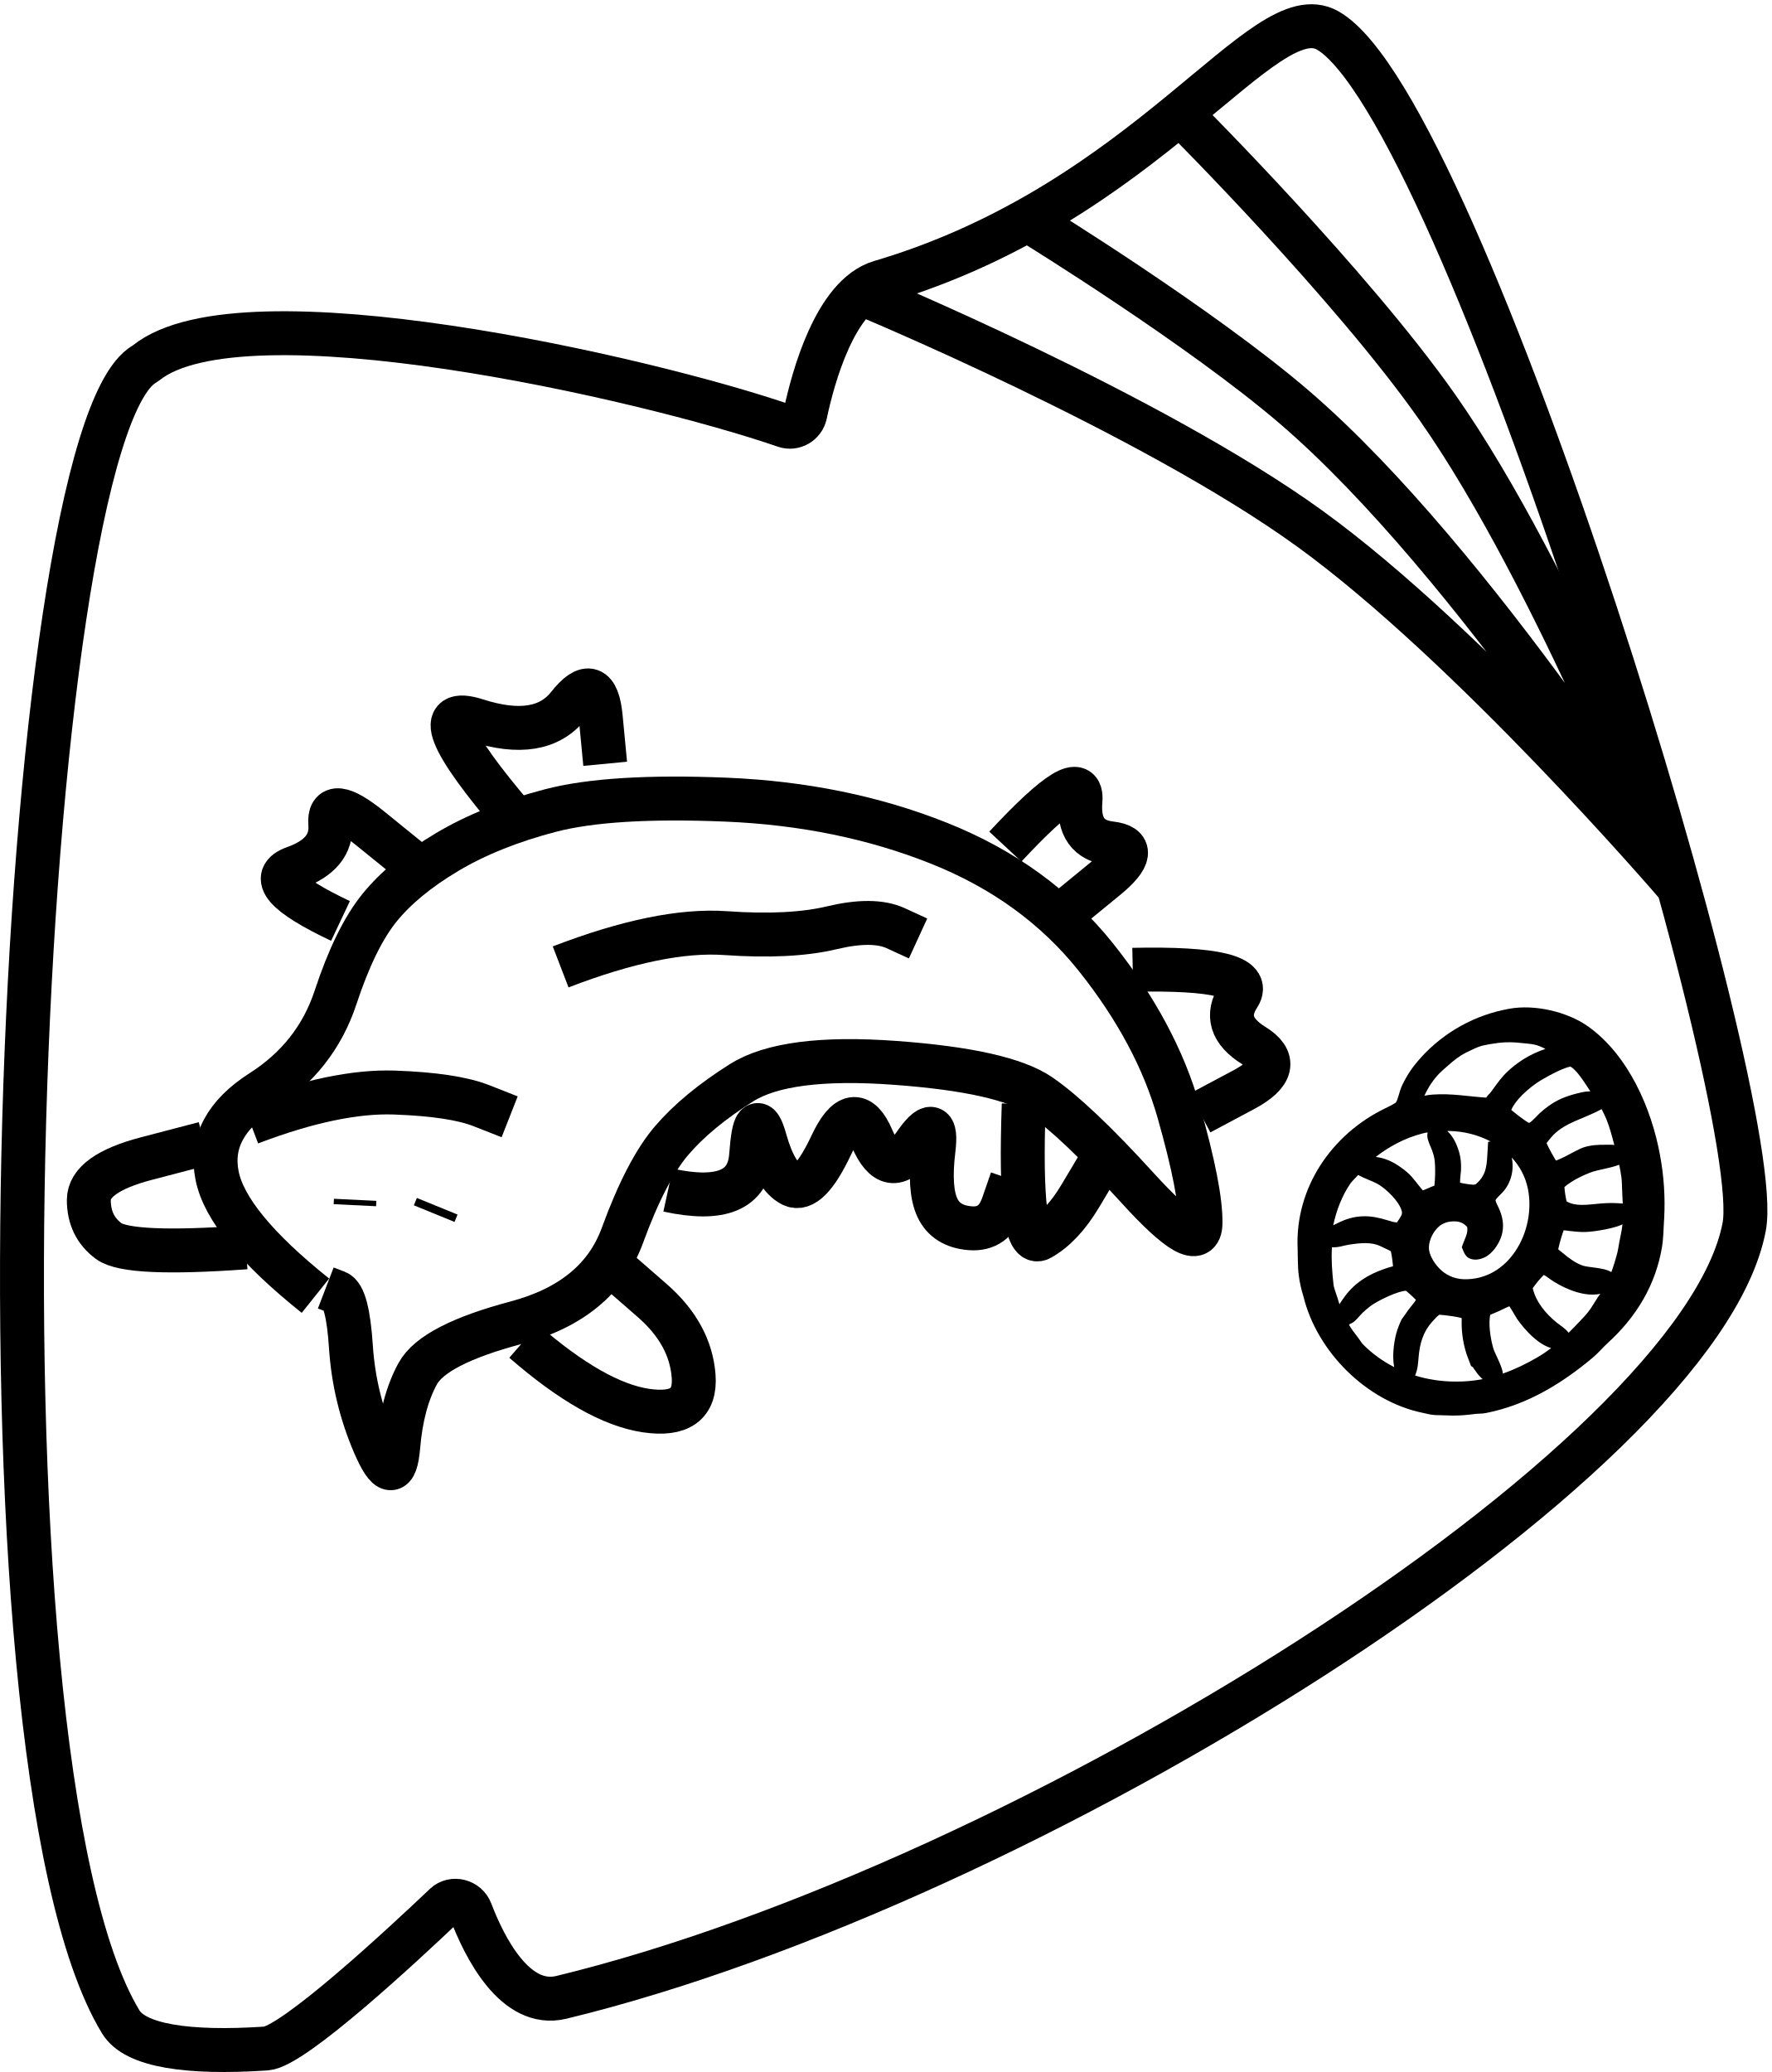
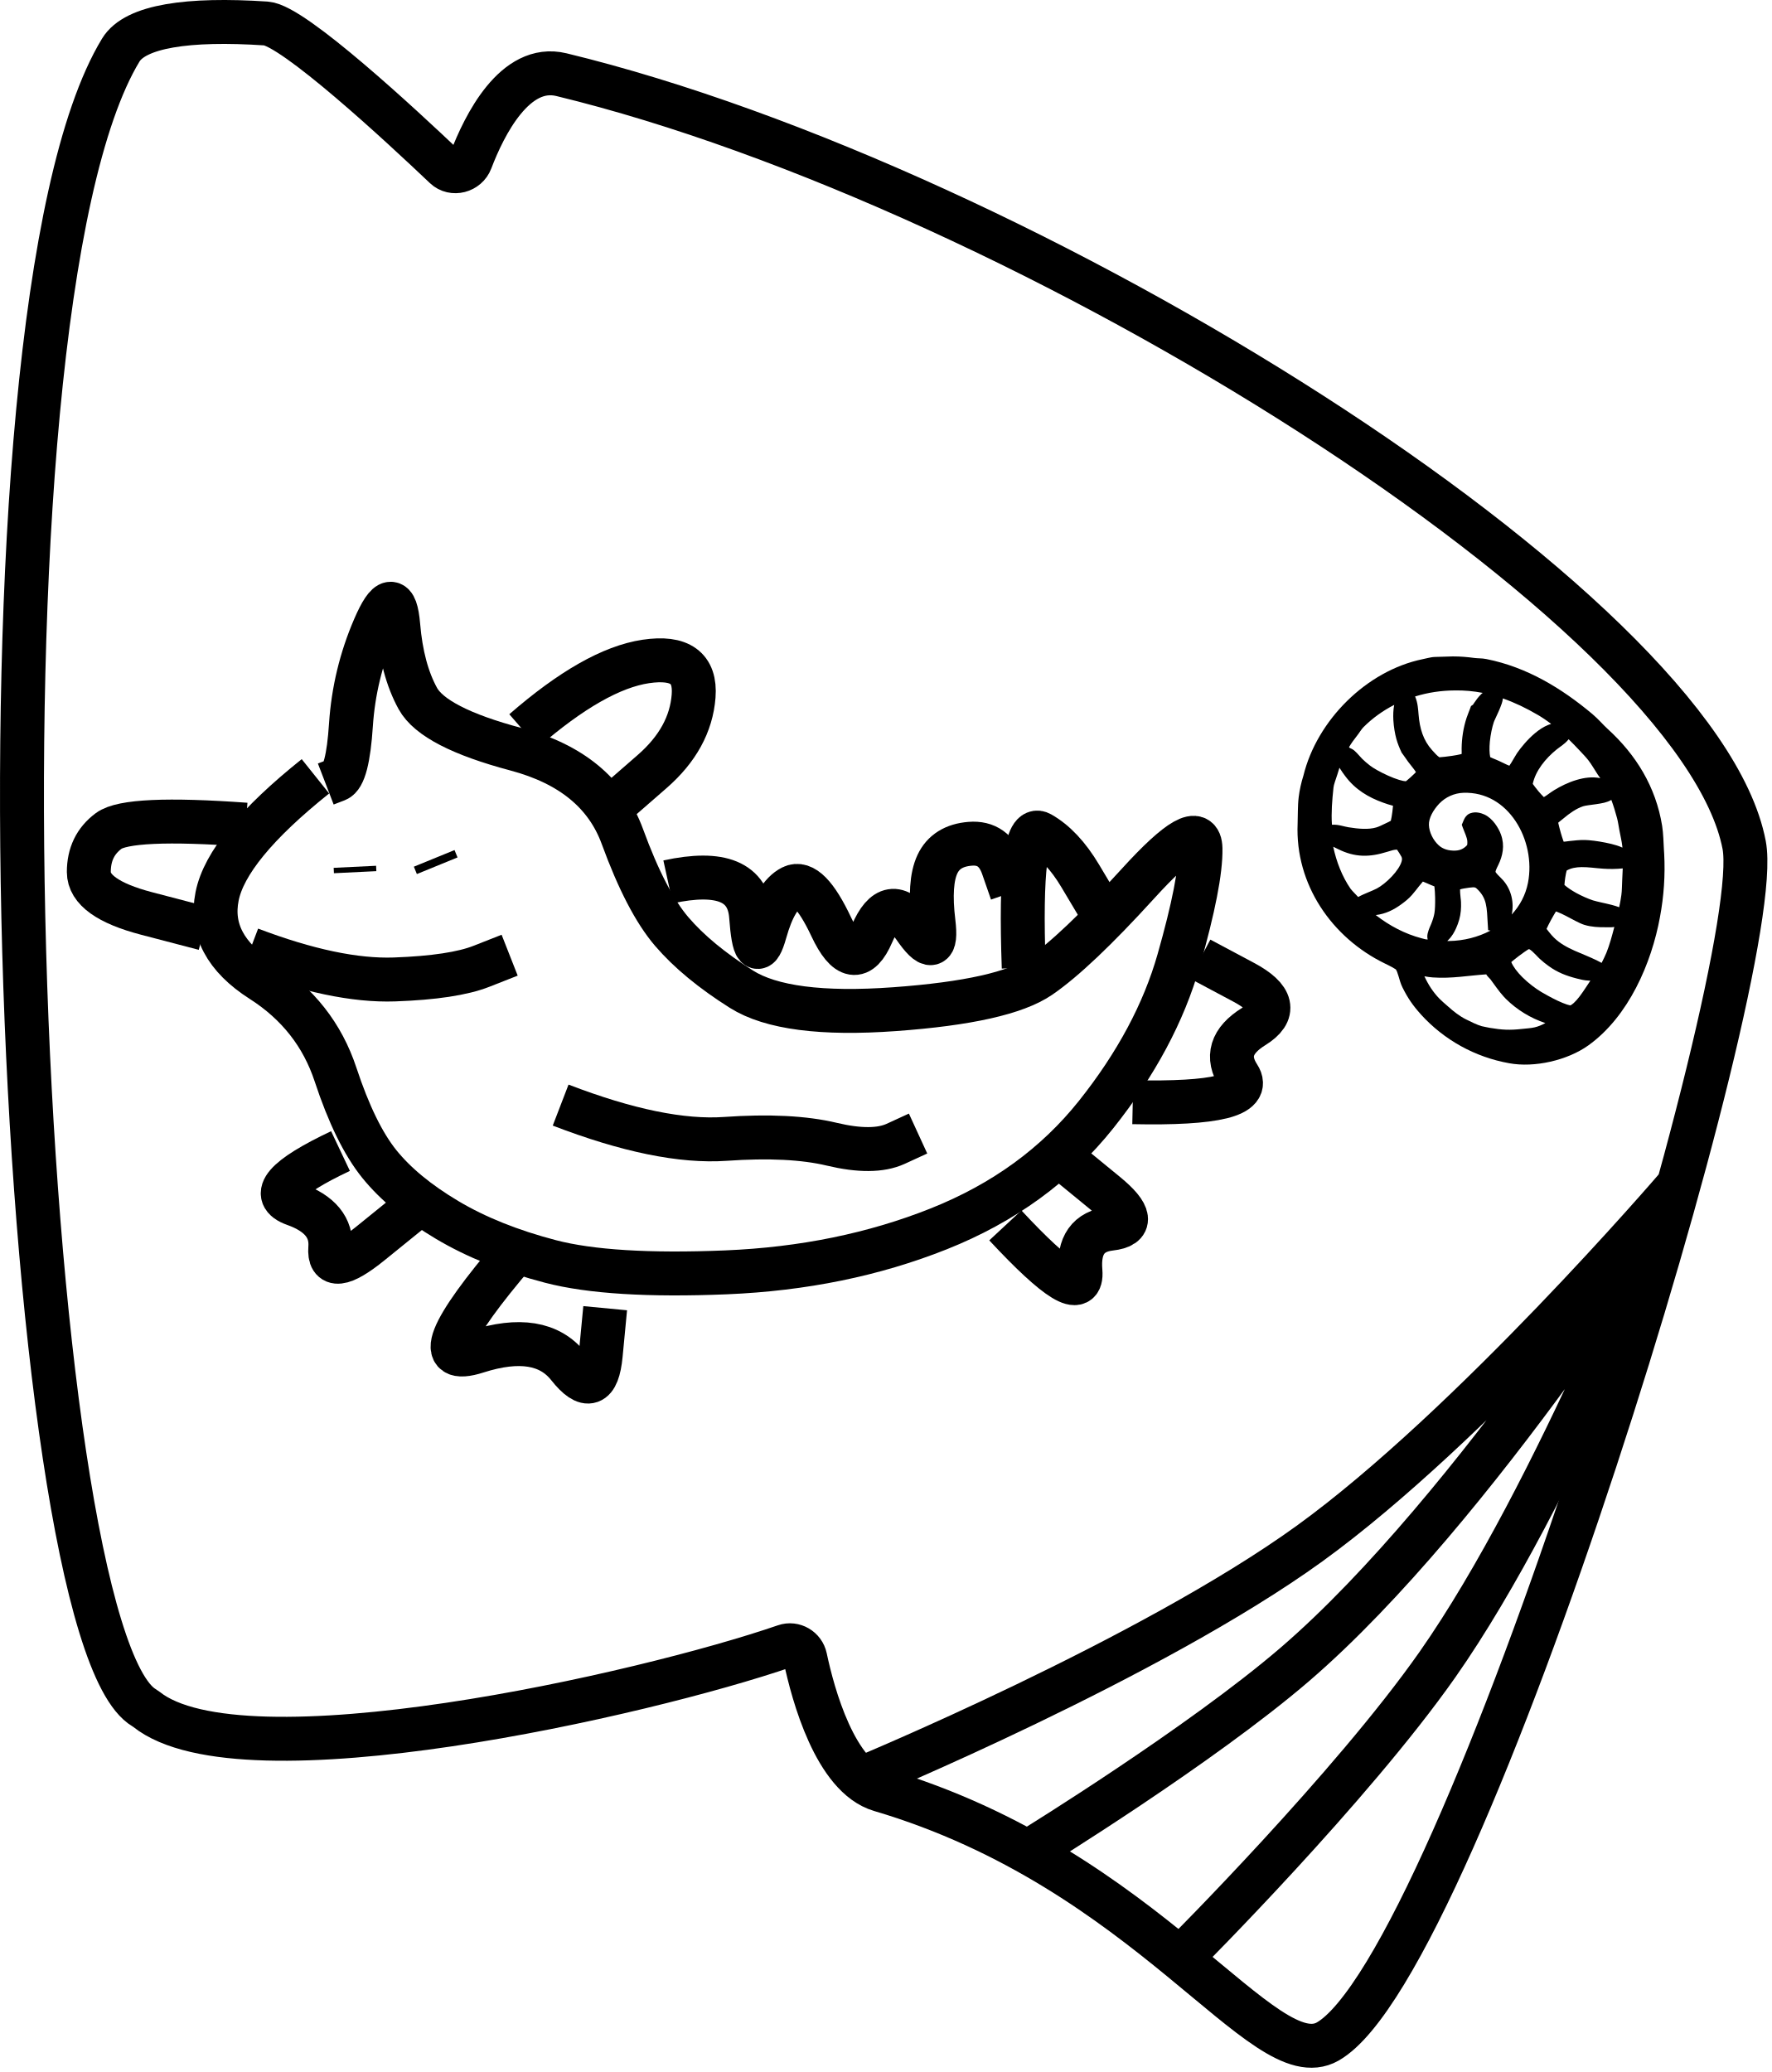
<svg xmlns="http://www.w3.org/2000/svg" viewBox="0 0 181.5 212.25">
-   <path d="M 14.754 37.316 C 1.879 44.953 -4.312 179.637 12.371 207.121 C 13.859 209.574 19.258 210.375 27.258 209.844 C 30.031 209.656 41.152 199.34 45.582 195.129 C 46.41 194.34 47.816 194.719 48.223 195.789 C 49.605 199.422 52.746 205.758 57.508 204.602 C 105.262 193.023 174.035 149.891 178.664 125.691 C 181.059 113.172 149.832 10.996 136.004 3.121 C 129.426 -0.621 117.77 20.746 90.18 28.895 C 85.562 30.258 83.281 38.664 82.484 42.434 C 82.285 43.367 81.312 43.941 80.41 43.629 C 66.051 38.68 24.816 29.301 14.996 37.152 C 14.914 37.215 14.844 37.262 14.754 37.316 Z M 14.754 37.316" fill="none" stroke="currentColor" stroke-width="4.5" />
-   <path d="M 32.312 132.727 C 26.27 127.898 22.91 123.797 22.238 120.43 C 21.562 117.059 23.082 114.188 26.793 111.82 C 30.504 109.449 33.031 106.234 34.371 102.176 C 35.711 98.117 37.203 95.062 38.852 93.016 C 40.504 90.969 42.816 89.059 45.797 87.285 C 48.773 85.512 52.309 84.094 56.398 83.027 C 60.484 81.961 66.477 81.59 74.371 81.914 C 82.266 82.242 89.527 83.727 96.164 86.371 C 102.797 89.012 108.168 92.918 112.281 98.078 C 116.391 103.242 119.211 108.512 120.742 113.891 C 122.273 119.27 123.016 123.082 122.973 125.332 C 122.926 127.578 120.789 126.375 116.555 121.719 C 112.32 117.066 108.977 113.898 106.52 112.211 C 104.059 110.527 99.105 109.414 91.652 108.875 C 84.203 108.332 78.969 109.016 75.957 110.914 C 72.941 112.816 70.559 114.785 68.816 116.816 C 67.07 118.852 65.383 122.098 63.754 126.559 C 62.121 131.02 58.492 133.996 52.867 135.496 C 47.238 136.992 43.883 138.727 42.801 140.695 C 41.715 142.668 41.047 145.164 40.793 148.191 C 40.535 151.215 39.723 151.141 38.352 147.961 C 36.98 144.781 36.18 141.461 35.949 137.996 C 35.723 134.531 35.234 132.652 34.488 132.367 L 33.371 131.938" fill="none" stroke="currentColor" stroke-width="4.5" />
-   <path d="M 53.648 137.387 C 58.492 141.602 62.66 143.969 66.152 144.492 C 69.641 145.012 71.273 143.832 71.051 140.949 C 70.828 138.066 69.41 135.488 66.801 133.215 L 62.887 129.805" fill="none" stroke="currentColor" stroke-width="4.5" />
-   <path d="M 25.184 127.773 C 17.172 128.355 12.488 128.141 11.133 127.133 C 9.773 126.125 9.098 124.723 9.098 122.922 C 9.102 121.121 11.074 119.707 15.016 118.676 L 20.93 117.129" fill="none" stroke="currentColor" stroke-width="4.5" />
-   <path d="M 25.641 115.023 C 31.461 112.812 36.383 111.777 40.41 111.918 C 44.438 112.062 47.41 112.512 49.328 113.27 L 52.207 114.402" fill="none" stroke="currentColor" stroke-width="4.5" />
-   <path d="M 36.352 123.457 L 36.379 122.906" fill="none" stroke="currentColor" stroke-width="4.35" />
-   <path d="M 44.477 124.32 L 44.785 123.566" fill="none" stroke="currentColor" stroke-width="4.5" />
-   <path d="M 34.879 94.34 C 29.148 91.629 27.578 89.812 30.176 88.891 C 32.773 87.969 33.992 86.48 33.832 84.43 C 33.672 82.379 35.051 82.531 37.969 84.895 L 42.348 88.441" fill="none" stroke="currentColor" stroke-width="4.5" />
-   <path d="M 52.855 84.012 C 45.844 75.812 44.508 72.406 48.848 73.801 C 53.188 75.191 56.312 74.684 58.219 72.277 C 60.125 69.867 61.23 70.262 61.535 73.453 L 61.992 78.242" fill="none" stroke="currentColor" stroke-width="4.5" />
-   <path d="M 102.984 86.723 C 108.336 80.969 110.898 79.41 110.676 82.043 C 110.453 84.676 111.477 86.125 113.75 86.387 C 116.027 86.648 115.867 87.844 113.281 89.965 L 109.398 93.145" fill="none" stroke="currentColor" stroke-width="4.5" />
-   <path d="M 116.035 99.344 C 124.539 99.164 128.152 100.055 126.875 102.012 C 125.602 103.973 126.117 105.668 128.422 107.094 C 130.73 108.52 130.391 110.031 127.406 111.625 L 122.926 114.012" fill="none" stroke="currentColor" stroke-width="4.5" />
-   <path d="M 104.867 113.109 C 104.516 123.121 105.086 127.707 106.578 126.867 C 108.066 126.027 109.426 124.582 110.652 122.527 L 112.488 119.449" fill="none" stroke="currentColor" stroke-width="4.5" />
-   <path d="M 68.434 121.91 C 73.852 123.094 76.688 121.914 76.941 118.371 C 77.199 114.828 77.676 114.297 78.375 116.785 C 79.07 119.27 79.988 120.801 81.125 121.375 C 82.266 121.949 83.609 120.586 85.16 117.285 C 86.711 113.98 88.102 113.758 89.328 116.613 C 90.555 119.469 91.992 119.703 93.645 117.316 C 95.293 114.926 95.953 115.082 95.625 117.777 C 95.297 120.477 95.43 122.457 96.023 123.719 C 96.613 124.984 97.734 125.684 99.379 125.816 C 101.027 125.949 102.148 125.152 102.742 123.426 L 103.641 120.836" fill="none" stroke="currentColor" stroke-width="4.5" />
-   <path d="M 57.43 99.047 C 64.242 96.426 69.867 95.273 74.309 95.586 C 78.746 95.898 82.379 95.715 85.207 95.039 C 88.035 94.363 90.215 94.379 91.746 95.078 L 94.043 96.133" fill="none" stroke="currentColor" stroke-width="4.5" />
-   <path d="M 133.52 132.809 C 134.906 138.465 139.984 143.547 145.734 144.727 C 145.887 144.754 146.031 144.797 146.273 144.848 C 146.469 144.891 146.734 144.945 146.961 144.953 C 147.574 144.965 148.188 144.984 148.809 145.008 L 148.84 145.008 C 149.637 145.008 150.281 144.949 151.047 144.848 C 151.203 144.828 151.359 144.824 151.57 144.812 C 151.77 144.805 152.012 144.789 152.258 144.738 C 156.422 143.91 159.984 141.73 163.125 139.098 C 163.426 138.848 163.703 138.562 163.957 138.305 C 164.219 138.035 164.445 137.793 164.68 137.582 C 167.594 134.934 169.621 131.633 170.262 127.656 C 170.387 126.871 170.402 125.93 170.445 125.215 L 170.473 124.781 C 170.586 122.613 170.441 120.438 170.039 118.305 C 169.18 113.598 166.832 108.117 162.699 105.16 C 160.562 103.633 157.188 102.855 154.594 103.336 C 151.102 103.957 147.918 105.719 145.539 108.348 L 145.539 108.352 C 144.719 109.262 144.203 110.012 143.656 111.117 C 143.465 111.504 143.348 111.961 143.254 112.27 C 143.152 112.613 143.074 112.816 142.988 112.941 C 142.973 112.949 142.949 112.969 142.906 112.996 C 142.816 113.055 142.699 113.121 142.566 113.195 C 142.301 113.34 142.02 113.473 141.852 113.555 C 136.422 116.199 132.66 121.652 132.922 127.863 C 132.953 128.598 132.922 129.699 133.031 130.582 C 133.121 131.324 133.293 132.094 133.52 132.809 Z M 145.91 112.242 C 146.305 111.383 146.801 110.613 147.457 109.941 C 147.707 109.684 147.949 109.492 148.281 109.195 C 148.871 108.656 149.535 108.141 150.18 107.824 C 150.758 107.543 151.285 107.27 151.789 107.129 C 151.895 107.098 152.008 107.078 152.156 107.051 C 152.281 107.027 152.441 107 152.602 106.961 C 153.852 106.75 154.648 106.707 155.895 106.848 C 156.406 106.902 156.809 106.922 157.203 107.012 C 157.562 107.094 157.934 107.25 158.301 107.449 C 156.789 107.953 155.41 108.793 154.27 109.914 L 154.039 110.156 C 153.508 110.734 153.047 111.445 152.672 111.934 C 152.652 111.961 152.625 111.988 152.559 112.055 C 152.504 112.109 152.41 112.207 152.324 112.316 C 152.289 112.359 152.262 112.402 152.242 112.441 L 152.223 112.438 C 151.332 112.379 150.496 112.273 149.566 112.188 C 148.664 112.105 147.723 112.055 146.762 112.125 C 146.465 112.145 146.18 112.191 145.91 112.242 Z M 156.496 114.965 C 156.375 114.895 155.969 114.609 155.543 114.289 C 155.336 114.133 155.137 113.977 154.98 113.844 C 154.902 113.777 154.844 113.727 154.809 113.695 C 155.004 113.227 155.402 112.691 155.938 112.156 C 156.57 111.527 157.309 110.98 157.887 110.633 C 158.184 110.457 158.879 110.062 159.57 109.734 C 159.922 109.57 160.25 109.434 160.516 109.348 C 160.648 109.305 160.754 109.277 160.824 109.266 C 160.84 109.262 160.852 109.262 160.859 109.262 C 160.922 109.285 161.043 109.352 161.211 109.508 C 161.402 109.68 161.609 109.918 161.82 110.195 C 162.258 110.773 162.602 111.348 162.91 111.793 C 162.914 111.793 162.914 111.797 162.914 111.797 C 162.871 111.797 162.824 111.797 162.777 111.797 C 162.305 111.809 161.848 111.93 161.512 112.016 C 160.473 112.285 159.551 112.621 158.613 113.309 C 158.316 113.523 158.016 113.762 157.734 114.023 C 157.609 114.137 157.469 114.289 157.352 114.41 C 157.219 114.547 157.094 114.672 156.969 114.785 C 156.844 114.898 156.742 114.973 156.664 115.012 C 156.648 115.02 156.637 115.023 156.625 115.027 C 156.598 115.02 156.555 115 156.496 114.965 Z M 159.383 118.883 C 159.082 118.391 158.668 117.652 158.422 117.098 C 158.516 116.984 158.602 116.871 158.68 116.77 C 158.848 116.559 159.008 116.371 159.18 116.203 C 159.781 115.613 160.5 115.219 161.32 114.852 C 162.008 114.547 162.836 114.234 163.613 113.848 L 163.941 113.68 L 164.062 113.613 C 164.242 113.961 164.41 114.309 164.555 114.656 C 164.879 115.453 165.117 116.355 165.355 117.254 L 165.363 117.293 C 165.195 117.266 165.039 117.262 164.91 117.262 C 164.816 117.258 164.727 117.262 164.648 117.266 C 164.566 117.266 164.5 117.266 164.441 117.266 C 163.797 117.258 163.016 117.289 162.301 117.508 C 162.02 117.594 161.695 117.754 161.391 117.91 C 161.234 117.992 161.07 118.078 160.906 118.164 C 160.742 118.25 160.582 118.34 160.418 118.422 C 160.094 118.59 159.797 118.73 159.551 118.824 C 159.484 118.848 159.426 118.867 159.383 118.883 Z M 162.008 123.426 C 161.43 123.418 160.93 123.328 160.484 123.074 C 160.438 122.91 160.383 122.656 160.336 122.344 C 160.297 122.07 160.266 121.805 160.254 121.598 C 160.555 121.332 160.977 121.047 161.461 120.777 C 162.059 120.453 162.688 120.18 163.172 120.02 C 163.43 119.938 163.684 119.887 164.027 119.805 C 164.262 119.75 164.711 119.656 165.113 119.551 C 165.344 119.488 165.613 119.41 165.863 119.316 C 165.953 119.734 166.031 120.148 166.086 120.57 C 166.152 121.047 166.141 121.504 166.172 122.098 C 166.191 122.5 166.211 122.898 166.227 123.293 C 165.551 123.223 164.859 123.219 164.199 123.266 C 163.367 123.324 162.719 123.434 162.008 123.426 Z M 149.562 121.145 C 149.559 121.051 149.562 120.938 149.57 120.805 C 149.582 120.637 149.602 120.457 149.617 120.289 C 149.625 120.215 149.637 120.133 149.645 120.055 L 149.66 119.844 L 149.66 119.84 C 149.672 119.543 149.668 119.25 149.641 118.953 L 149.641 118.949 C 149.586 118.312 149.406 117.727 149.16 117.176 C 148.988 116.789 148.746 116.344 148.367 115.973 C 148.34 115.941 148.297 115.906 148.25 115.859 C 148.312 115.859 148.379 115.855 148.441 115.855 C 149.934 115.879 151.402 116.25 152.68 116.922 L 152.438 116.969 L 152.402 117.547 C 152.297 119.336 152.336 120.27 151.219 121.27 C 151.168 121.316 151.035 121.367 150.898 121.359 C 150.723 121.348 150.332 121.309 149.961 121.238 C 149.805 121.211 149.668 121.176 149.562 121.145 Z M 149.914 131.039 C 148.969 131.008 148.074 130.602 147.422 129.922 C 146.809 129.266 146.348 128.445 146.371 127.75 C 146.395 127.012 146.797 126.191 147.367 125.668 C 147.797 125.266 148.406 125.086 149.094 125.117 C 149.57 125.137 149.953 125.316 150.281 125.676 C 150.289 125.691 150.293 125.719 150.301 125.754 C 150.312 125.859 150.312 125.984 150.305 126.098 C 150.289 126.277 150.234 126.465 150.148 126.695 C 150.082 126.871 149.926 127.238 149.836 127.488 L 149.738 127.766 L 149.855 128.035 C 149.855 128.039 149.93 128.23 149.992 128.348 C 150.027 128.422 150.082 128.516 150.156 128.609 C 150.227 128.699 150.348 128.824 150.535 128.91 L 150.652 128.953 C 150.926 129.047 151.195 129.043 151.402 129.012 C 151.645 128.977 151.871 128.898 152.051 128.816 C 152.5 128.609 152.867 128.242 153.133 127.891 C 153.406 127.527 153.629 127.117 153.758 126.746 C 154.16 125.617 153.926 124.57 153.48 123.648 C 153.375 123.43 153.293 123.277 153.234 123.109 C 153.199 123 153.195 122.949 153.195 122.934 C 153.199 122.922 153.215 122.891 153.25 122.844 C 153.297 122.777 153.363 122.703 153.445 122.617 C 153.527 122.531 153.613 122.445 153.711 122.352 C 153.797 122.262 153.902 122.16 153.988 122.059 C 154.824 121.094 155.113 119.777 154.855 118.57 C 155.68 119.465 156.273 120.559 156.52 121.82 C 156.941 123.973 156.445 126.344 155.242 128.145 C 154.051 129.93 152.207 131.113 149.914 131.039 Z M 145.754 121.945 C 145.629 121.805 145.504 121.652 145.375 121.488 C 145.152 121.207 144.898 120.871 144.633 120.57 C 144.301 120.191 143.93 119.898 143.578 119.641 C 142.766 119.043 141.93 118.633 140.926 118.512 C 142.34 117.414 143.91 116.586 145.625 116.133 L 146.047 116.027 L 146.062 116.027 C 146.105 116.016 146.164 116.012 146.246 116.008 C 146.164 116.324 146.23 116.586 146.266 116.711 C 146.352 117.059 146.531 117.426 146.609 117.617 C 146.754 117.977 146.879 118.363 146.938 118.711 C 146.992 119.031 147.02 119.637 147.008 120.285 C 147 120.723 146.973 121.133 146.934 121.449 C 146.695 121.539 146.473 121.637 146.273 121.727 C 146.09 121.809 145.918 121.879 145.754 121.945 Z M 162.164 129.656 C 161.469 129.426 160.777 128.941 160.137 128.398 C 160.047 128.32 159.953 128.25 159.879 128.191 C 159.801 128.129 159.734 128.078 159.68 128.031 C 159.656 128.008 159.633 127.988 159.617 127.969 C 159.672 127.715 159.77 127.324 159.887 126.918 C 159.969 126.633 160.055 126.359 160.133 126.145 C 160.148 126.102 160.164 126.062 160.18 126.027 C 160.316 126.031 160.469 126.062 160.75 126.094 C 161.227 126.145 161.801 126.215 162.352 126.203 C 162.828 126.195 163.664 126.094 164.453 125.934 C 164.852 125.855 165.258 125.758 165.617 125.645 C 165.805 125.582 166.008 125.512 166.195 125.422 C 166.191 125.473 166.188 125.527 166.18 125.578 C 166.121 126.102 166 126.57 165.887 127.18 C 165.793 127.68 165.75 128.047 165.645 128.441 C 165.477 129.074 165.285 129.703 165.059 130.309 C 164.828 130.168 164.566 130.082 164.348 130.027 C 164.078 129.961 163.773 129.91 163.496 129.871 C 163.195 129.832 162.953 129.801 162.695 129.762 C 162.445 129.727 162.273 129.691 162.164 129.656 Z M 136.57 125.512 C 136.895 123.977 137.48 122.465 138.344 121.211 C 138.457 121.066 138.586 120.926 138.742 120.766 C 138.855 120.645 138.992 120.508 139.125 120.363 C 139.473 120.555 139.824 120.703 140.141 120.836 C 140.469 120.973 140.758 121.09 141.035 121.234 C 141.488 121.473 142.062 121.926 142.57 122.465 C 143.086 123.012 143.449 123.57 143.574 124 C 143.633 124.195 143.621 124.34 143.57 124.465 L 143.543 124.516 C 143.41 124.75 143.258 125 143.105 125.215 C 142.832 125.223 142.559 125.137 142.07 124.984 C 141.215 124.719 140.398 124.562 139.566 124.594 C 138.73 124.625 137.918 124.844 137.062 125.273 C 136.961 125.324 136.758 125.414 136.57 125.512 Z M 160.684 136.523 C 160.492 136.273 160.242 136.066 160.043 135.914 C 159.773 135.707 159.637 135.625 159.465 135.484 C 158.297 134.539 157.305 133.305 157.008 131.953 C 157.145 131.762 157.359 131.473 157.609 131.176 C 157.785 130.973 157.953 130.785 158.098 130.645 C 158.113 130.629 158.133 130.613 158.148 130.598 C 158.285 130.676 158.426 130.77 158.59 130.891 C 158.762 131.012 158.977 131.172 159.203 131.309 C 159.848 131.703 160.66 132.113 161.523 132.363 C 162.273 132.586 163.113 132.703 163.926 132.539 C 163.844 132.656 163.75 132.777 163.668 132.902 C 163.285 133.484 163.059 133.91 162.707 134.367 C 162.453 134.695 162.156 134.996 161.824 135.352 C 161.453 135.75 161.074 136.141 160.684 136.523 Z M 137.207 133.602 C 137.129 133.375 137.059 133.145 136.992 132.91 C 136.922 132.68 136.812 132.371 136.742 132.16 C 136.66 131.906 136.609 131.715 136.598 131.578 C 136.457 130.266 136.355 129.016 136.438 127.766 C 136.793 127.793 137.141 127.73 137.41 127.668 C 137.727 127.598 137.91 127.543 138.129 127.508 C 139.133 127.344 140.176 127.25 140.988 127.492 C 141.273 127.578 141.547 127.719 141.906 127.891 C 142.18 128.02 142.344 128.094 142.469 128.172 C 142.527 128.402 142.582 128.727 142.629 129.094 C 142.656 129.305 142.676 129.516 142.695 129.711 C 142.344 129.797 142.016 129.91 141.688 130.027 C 140.184 130.566 138.824 131.367 137.797 132.75 C 137.676 132.91 137.426 133.246 137.207 133.602 Z M 153.93 140.562 C 153.906 140.434 153.871 140.301 153.832 140.18 C 153.75 139.938 153.637 139.66 153.527 139.406 C 153.414 139.148 153.289 138.887 153.195 138.68 C 153.141 138.562 153.102 138.473 153.07 138.406 L 153.016 138.266 C 152.852 137.77 152.688 137.023 152.613 136.273 C 152.555 135.637 152.566 135.082 152.652 134.691 C 152.73 134.652 152.82 134.613 152.918 134.57 C 153.086 134.5 153.363 134.391 153.562 134.297 C 154.02 134.09 154.273 133.938 154.613 133.812 C 154.68 133.91 154.754 134.023 154.832 134.152 C 155.012 134.445 155.266 134.902 155.395 135.094 C 155.785 135.66 156.469 136.508 157.262 137.164 C 157.66 137.496 158.113 137.801 158.594 137.992 C 158.688 138.031 158.789 138.066 158.891 138.094 C 158.438 138.441 157.977 138.758 157.496 139.035 C 156.332 139.715 155.152 140.285 153.941 140.707 C 153.938 140.648 153.934 140.598 153.93 140.562 Z M 142.816 140.043 C 141.664 139.453 140.598 138.691 139.668 137.762 C 139.562 137.652 139.465 137.527 139.355 137.367 C 139.254 137.223 139.117 137.016 138.969 136.832 L 138.965 136.828 C 138.68 136.473 138.418 136.102 138.188 135.715 L 138.254 135.641 C 138.266 135.637 138.285 135.625 138.316 135.609 C 138.371 135.586 138.543 135.512 138.703 135.387 L 138.77 135.328 L 138.996 135.109 C 139.066 135.035 139.133 134.961 139.191 134.895 C 139.324 134.75 139.426 134.633 139.535 134.52 C 139.766 134.285 140.039 134.062 140.336 133.828 C 140.668 133.566 141.398 133.148 142.195 132.793 C 142.586 132.617 142.977 132.465 143.316 132.363 C 143.633 132.266 143.863 132.223 144.004 132.219 C 144.031 132.238 144.074 132.266 144.125 132.309 C 144.234 132.395 144.363 132.504 144.492 132.625 C 144.711 132.824 144.918 133.027 145.043 133.156 C 144.945 133.316 144.836 133.461 144.715 133.613 L 144.25 134.207 C 144.133 134.363 144.023 134.527 143.926 134.668 C 143.824 134.812 143.738 134.941 143.645 135.062 L 143.59 135.129 L 143.555 135.203 C 143.359 135.621 143.172 136.07 143.039 136.551 C 142.891 137.086 142.77 137.781 142.73 138.477 C 142.703 138.984 142.715 139.535 142.816 140.043 Z M 144.957 140.906 C 145.238 140.254 145.27 139.555 145.312 139.055 C 145.43 137.613 145.789 136.422 146.688 135.418 C 146.98 135.09 147.203 134.844 147.441 134.676 C 147.742 134.695 148.254 134.75 148.77 134.828 C 149.098 134.879 149.402 134.934 149.637 134.992 C 149.672 135 149.699 135.012 149.727 135.02 C 149.727 135.109 149.727 135.211 149.727 135.305 C 149.723 135.391 149.719 135.5 149.723 135.574 C 149.734 136.605 149.898 137.703 150.227 138.703 C 150.289 138.895 150.359 139.074 150.422 139.234 C 150.488 139.402 150.547 139.543 150.598 139.688 L 150.684 139.926 L 150.883 140.059 C 150.883 140.062 150.891 140.066 150.895 140.074 C 150.91 140.094 150.922 140.117 150.945 140.156 C 150.969 140.191 151.004 140.242 151.039 140.293 C 151.191 140.512 151.434 140.867 151.738 141.152 C 151.781 141.191 151.828 141.23 151.879 141.273 C 150.949 141.453 149.996 141.543 149.016 141.523 L 149.008 141.523 C 147.625 141.516 146.258 141.309 144.957 140.906 Z M 144.957 140.906" fill="currentColor" fill-rule="evenodd" />
-   <path d="M 121.379 12.121 C 121.379 12.121 138.434 29.168 147.254 41.746 C 159.473 59.176 171.629 90.496 171.629 90.496 M 171.629 90.496 C 171.629 90.496 151.117 57.641 132.629 41.746 C 122.984 33.457 106.004 22.996 106.004 22.996 M 171.629 90.496 C 171.629 90.496 150.664 66.074 134.129 54.121 C 117.777 42.305 88.379 30.121 88.379 30.121" fill="none" stroke="currentColor" stroke-width="4.5" />
+   <path d="M 14.754 174.934 C 1.879 167.297 -4.312 32.613 12.371 5.129 C 13.859 2.676 19.258 1.875 27.258 2.406 C 30.031 2.594 41.152 12.91 45.582 17.121 C 46.41 17.91 47.816 17.531 48.223 16.461 C 49.605 12.828 52.746 6.492 57.508 7.648 C 105.262 19.227 174.035 62.359 178.664 86.559 C 181.059 99.078 149.832 201.254 136.004 209.129 C 129.426 212.871 117.77 191.504 90.18 183.355 C 85.562 181.992 83.281 173.586 82.484 169.816 C 82.285 168.883 81.312 168.309 80.41 168.621 C 66.051 173.57 24.816 182.949 14.996 175.098 C 14.914 175.035 14.844 174.988 14.754 174.934 Z M 14.754 174.934" fill="none" stroke="currentColor" stroke-width="4.5" />
+   <path d="M 32.312 79.523 C 26.27 84.352 22.91 88.453 22.238 91.82 C 21.562 95.191 23.082 98.062 26.793 100.43 C 30.504 102.801 33.031 106.016 34.371 110.074 C 35.711 114.133 37.203 117.188 38.852 119.234 C 40.504 121.281 42.816 123.191 45.797 124.965 C 48.773 126.738 52.309 128.156 56.398 129.223 C 60.484 130.289 66.477 130.66 74.371 130.336 C 82.266 130.008 89.527 128.523 96.164 125.879 C 102.797 123.238 108.168 119.332 112.281 114.172 C 116.391 109.008 119.211 103.738 120.742 98.359 C 122.273 92.98 123.016 89.168 122.973 86.918 C 122.926 84.672 120.789 85.875 116.555 90.531 C 112.32 95.184 108.977 98.352 106.52 100.039 C 104.059 101.723 99.105 102.836 91.652 103.375 C 84.203 103.918 78.969 103.234 75.957 101.336 C 72.941 99.434 70.559 97.465 68.816 95.434 C 67.07 93.398 65.383 90.152 63.754 85.691 C 62.121 81.23 58.492 78.254 52.867 76.754 C 47.238 75.258 43.883 73.523 42.801 71.555 C 41.715 69.582 41.047 67.086 40.793 64.059 C 40.535 61.035 39.723 61.109 38.352 64.289 C 36.98 67.469 36.18 70.789 35.949 74.254 C 35.723 77.719 35.234 79.598 34.488 79.883 L 33.371 80.312" fill="none" stroke="currentColor" stroke-width="4.5" />
+   <path d="M 53.648 74.863 C 58.492 70.648 62.66 68.281 66.152 67.758 C 69.641 67.238 71.273 68.418 71.051 71.301 C 70.828 74.184 69.41 76.762 66.801 79.035 L 62.887 82.445" fill="none" stroke="currentColor" stroke-width="4.5" />
+   <path d="M 25.184 84.477 C 17.172 83.895 12.488 84.109 11.133 85.117 C 9.773 86.125 9.098 87.527 9.098 89.328 C 9.102 91.129 11.074 92.543 15.016 93.574 L 20.93 95.121" fill="none" stroke="currentColor" stroke-width="4.5" />
+   <path d="M 25.641 97.227 C 31.461 99.438 36.383 100.473 40.41 100.332 C 44.438 100.188 47.41 99.738 49.328 98.98 L 52.207 97.848" fill="none" stroke="currentColor" stroke-width="4.5" />
+   <path d="M 36.352 88.793 L 36.379 89.344" fill="none" stroke="currentColor" stroke-width="4.35" />
+   <path d="M 44.477 87.93 L 44.785 88.684" fill="none" stroke="currentColor" stroke-width="4.5" />
+   <path d="M 34.879 117.91 C 29.148 120.621 27.578 122.438 30.176 123.359 C 32.773 124.281 33.992 125.77 33.832 127.82 C 33.672 129.871 35.051 129.719 37.969 127.355 L 42.348 123.809" fill="none" stroke="currentColor" stroke-width="4.5" />
+   <path d="M 52.855 128.238 C 45.844 136.438 44.508 139.844 48.848 138.449 C 53.188 137.059 56.312 137.566 58.219 139.973 C 60.125 142.383 61.23 141.988 61.535 138.797 L 61.992 134.008" fill="none" stroke="currentColor" stroke-width="4.5" />
+   <path d="M 102.984 125.527 C 108.336 131.281 110.898 132.84 110.676 130.207 C 110.453 127.574 111.477 126.125 113.75 125.863 C 116.027 125.602 115.867 124.406 113.281 122.285 L 109.398 119.105" fill="none" stroke="currentColor" stroke-width="4.5" />
+   <path d="M 116.035 112.906 C 124.539 113.086 128.152 112.195 126.875 110.238 C 125.602 108.277 126.117 106.582 128.422 105.156 C 130.73 103.73 130.391 102.219 127.406 100.625 L 122.926 98.238" fill="none" stroke="currentColor" stroke-width="4.5" />
+   <path d="M 104.867 99.141 C 104.516 89.129 105.086 84.543 106.578 85.383 C 108.066 86.223 109.426 87.668 110.652 89.723 L 112.488 92.801" fill="none" stroke="currentColor" stroke-width="4.5" />
+   <path d="M 68.434 90.34 C 73.852 89.156 76.688 90.336 76.941 93.879 C 77.199 97.422 77.676 97.953 78.375 95.465 C 79.07 92.98 79.988 91.449 81.125 90.875 C 82.266 90.301 83.609 91.664 85.16 94.965 C 86.711 98.27 88.102 98.492 89.328 95.637 C 90.555 92.781 91.992 92.547 93.645 94.934 C 95.293 97.324 95.953 97.168 95.625 94.473 C 95.297 91.773 95.43 89.793 96.023 88.531 C 96.613 87.266 97.734 86.566 99.379 86.434 C 101.027 86.301 102.148 87.098 102.742 88.824 L 103.641 91.414" fill="none" stroke="currentColor" stroke-width="4.5" />
+   <path d="M 57.43 113.203 C 64.242 115.824 69.867 116.977 74.309 116.664 C 78.746 116.352 82.379 116.535 85.207 117.211 C 88.035 117.887 90.215 117.871 91.746 117.172 L 94.043 116.117" fill="none" stroke="currentColor" stroke-width="4.5" />
+   <path d="M 133.52 79.441 C 134.906 73.785 139.984 68.703 145.734 67.523 C 145.887 67.496 146.031 67.453 146.273 67.402 C 146.469 67.359 146.734 67.305 146.961 67.297 C 147.574 67.285 148.188 67.266 148.809 67.242 L 148.84 67.242 C 149.637 67.242 150.281 67.301 151.047 67.402 C 151.203 67.422 151.359 67.426 151.57 67.438 C 151.77 67.445 152.012 67.461 152.258 67.512 C 156.422 68.34 159.984 70.52 163.125 73.152 C 163.426 73.402 163.703 73.688 163.957 73.945 C 164.219 74.215 164.445 74.457 164.68 74.668 C 167.594 77.316 169.621 80.617 170.262 84.594 C 170.387 85.379 170.402 86.32 170.445 87.035 L 170.473 87.469 C 170.586 89.637 170.441 91.812 170.039 93.945 C 169.18 98.652 166.832 104.133 162.699 107.09 C 160.562 108.617 157.188 109.395 154.594 108.914 C 151.102 108.293 147.918 106.531 145.539 103.902 L 145.539 103.898 C 144.719 102.988 144.203 102.238 143.656 101.133 C 143.465 100.746 143.348 100.289 143.254 99.98 C 143.152 99.637 143.074 99.434 142.988 99.309 C 142.973 99.301 142.949 99.281 142.906 99.254 C 142.816 99.195 142.699 99.129 142.566 99.055 C 142.301 98.91 142.02 98.777 141.852 98.695 C 136.422 96.051 132.66 90.598 132.922 84.387 C 132.953 83.652 132.922 82.551 133.031 81.668 C 133.121 80.926 133.293 80.156 133.52 79.441 Z M 145.91 100.008 C 146.305 100.867 146.801 101.637 147.457 102.309 C 147.707 102.566 147.949 102.758 148.281 103.055 C 148.871 103.594 149.535 104.109 150.18 104.426 C 150.758 104.707 151.285 104.98 151.789 105.121 C 151.895 105.152 152.008 105.172 152.156 105.199 C 152.281 105.223 152.441 105.25 152.602 105.289 C 153.852 105.5 154.648 105.543 155.895 105.402 C 156.406 105.348 156.809 105.328 157.203 105.238 C 157.562 105.156 157.934 105 158.301 104.801 C 156.789 104.297 155.41 103.457 154.27 102.336 L 154.039 102.094 C 153.508 101.516 153.047 100.805 152.672 100.316 C 152.652 100.289 152.625 100.262 152.559 100.195 C 152.504 100.141 152.41 100.043 152.324 99.934 C 152.289 99.891 152.262 99.848 152.242 99.809 L 152.223 99.812 C 151.332 99.871 150.496 99.977 149.566 100.062 C 148.664 100.145 147.723 100.195 146.762 100.125 C 146.465 100.105 146.18 100.059 145.91 100.008 Z M 156.496 97.285 C 156.375 97.355 155.969 97.641 155.543 97.961 C 155.336 98.117 155.137 98.273 154.98 98.406 C 154.902 98.473 154.844 98.523 154.809 98.555 C 155.004 99.023 155.402 99.559 155.938 100.094 C 156.57 100.723 157.309 101.27 157.887 101.617 C 158.184 101.793 158.879 102.188 159.57 102.516 C 159.922 102.68 160.25 102.816 160.516 102.902 C 160.648 102.945 160.754 102.973 160.824 102.984 C 160.84 102.988 160.852 102.988 160.859 102.988 C 160.922 102.965 161.043 102.898 161.211 102.742 C 161.402 102.57 161.609 102.332 161.82 102.055 C 162.258 101.477 162.602 100.902 162.91 100.457 C 162.914 100.457 162.914 100.453 162.914 100.453 C 162.871 100.453 162.824 100.453 162.777 100.453 C 162.305 100.441 161.848 100.32 161.512 100.234 C 160.473 99.965 159.551 99.629 158.613 98.941 C 158.316 98.727 158.016 98.488 157.734 98.227 C 157.609 98.113 157.469 97.961 157.352 97.84 C 157.219 97.703 157.094 97.578 156.969 97.465 C 156.844 97.352 156.742 97.277 156.664 97.238 C 156.648 97.23 156.637 97.227 156.625 97.223 C 156.598 97.23 156.555 97.25 156.496 97.285 Z M 159.383 93.367 C 159.082 93.859 158.668 94.598 158.422 95.152 C 158.516 95.266 158.602 95.379 158.68 95.48 C 158.848 95.691 159.008 95.879 159.18 96.047 C 159.781 96.637 160.5 97.031 161.32 97.398 C 162.008 97.703 162.836 98.016 163.613 98.402 L 163.941 98.57 L 164.062 98.637 C 164.242 98.289 164.41 97.941 164.555 97.594 C 164.879 96.797 165.117 95.895 165.355 94.996 L 165.363 94.957 C 165.195 94.984 165.039 94.988 164.91 94.988 C 164.816 94.992 164.727 94.988 164.648 94.984 C 164.566 94.984 164.5 94.984 164.441 94.984 C 163.797 94.992 163.016 94.961 162.301 94.742 C 162.02 94.656 161.695 94.496 161.391 94.34 C 161.234 94.258 161.07 94.172 160.906 94.086 C 160.742 94 160.582 93.91 160.418 93.828 C 160.094 93.66 159.797 93.52 159.551 93.426 C 159.484 93.402 159.426 93.383 159.383 93.367 Z M 162.008 88.824 C 161.43 88.832 160.93 88.922 160.484 89.176 C 160.438 89.34 160.383 89.594 160.336 89.906 C 160.297 90.18 160.266 90.445 160.254 90.652 C 160.555 90.918 160.977 91.203 161.461 91.473 C 162.059 91.797 162.688 92.07 163.172 92.23 C 163.43 92.312 163.684 92.363 164.027 92.445 C 164.262 92.5 164.711 92.594 165.113 92.699 C 165.344 92.762 165.613 92.84 165.863 92.934 C 165.953 92.516 166.031 92.102 166.086 91.68 C 166.152 91.203 166.141 90.746 166.172 90.152 C 166.191 89.75 166.211 89.352 166.227 88.957 C 165.551 89.027 164.859 89.031 164.199 88.984 C 163.367 88.926 162.719 88.816 162.008 88.824 Z M 149.562 91.105 C 149.559 91.199 149.562 91.312 149.57 91.445 C 149.582 91.613 149.602 91.793 149.617 91.961 C 149.625 92.035 149.637 92.117 149.645 92.195 L 149.66 92.406 L 149.66 92.41 C 149.672 92.707 149.668 93 149.641 93.297 L 149.641 93.301 C 149.586 93.938 149.406 94.523 149.16 95.074 C 148.988 95.461 148.746 95.906 148.367 96.277 C 148.34 96.309 148.297 96.344 148.25 96.391 C 148.312 96.391 148.379 96.395 148.441 96.395 C 149.934 96.371 151.402 96 152.68 95.328 L 152.438 95.281 L 152.402 94.703 C 152.297 92.914 152.336 91.98 151.219 90.98 C 151.168 90.934 151.035 90.883 150.898 90.891 C 150.723 90.902 150.332 90.941 149.961 91.012 C 149.805 91.039 149.668 91.074 149.562 91.105 Z M 149.914 81.211 C 148.969 81.242 148.074 81.648 147.422 82.328 C 146.809 82.984 146.348 83.805 146.371 84.5 C 146.395 85.238 146.797 86.059 147.367 86.582 C 147.797 86.984 148.406 87.164 149.094 87.133 C 149.57 87.113 149.953 86.934 150.281 86.574 C 150.289 86.559 150.293 86.531 150.301 86.496 C 150.312 86.391 150.312 86.266 150.305 86.152 C 150.289 85.973 150.234 85.785 150.148 85.555 C 150.082 85.379 149.926 85.012 149.836 84.762 L 149.738 84.484 L 149.855 84.215 C 149.855 84.211 149.93 84.02 149.992 83.902 C 150.027 83.828 150.082 83.734 150.156 83.641 C 150.227 83.551 150.348 83.426 150.535 83.34 L 150.652 83.297 C 150.926 83.203 151.195 83.207 151.402 83.238 C 151.645 83.273 151.871 83.352 152.051 83.434 C 152.5 83.641 152.867 84.008 153.133 84.359 C 153.406 84.723 153.629 85.133 153.758 85.504 C 154.16 86.633 153.926 87.68 153.48 88.602 C 153.375 88.82 153.293 88.973 153.234 89.141 C 153.199 89.25 153.195 89.301 153.195 89.316 C 153.199 89.328 153.215 89.359 153.25 89.406 C 153.297 89.473 153.363 89.547 153.445 89.633 C 153.527 89.719 153.613 89.805 153.711 89.898 C 153.797 89.988 153.902 90.09 153.988 90.191 C 154.824 91.156 155.113 92.473 154.855 93.68 C 155.68 92.785 156.273 91.691 156.52 90.43 C 156.941 88.277 156.445 85.906 155.242 84.105 C 154.051 82.32 152.207 81.137 149.914 81.211 Z M 145.754 90.305 C 145.629 90.445 145.504 90.598 145.375 90.762 C 145.152 91.043 144.898 91.379 144.633 91.68 C 144.301 92.059 143.93 92.352 143.578 92.609 C 142.766 93.207 141.93 93.617 140.926 93.738 C 142.34 94.836 143.91 95.664 145.625 96.117 L 146.047 96.223 L 146.062 96.223 C 146.105 96.234 146.164 96.238 146.246 96.242 C 146.164 95.926 146.23 95.664 146.266 95.539 C 146.352 95.191 146.531 94.824 146.609 94.633 C 146.754 94.273 146.879 93.887 146.938 93.539 C 146.992 93.219 147.02 92.613 147.008 91.965 C 147 91.527 146.973 91.117 146.934 90.801 C 146.695 90.711 146.473 90.613 146.273 90.523 C 146.09 90.441 145.918 90.371 145.754 90.305 Z M 162.164 82.594 C 161.469 82.824 160.777 83.309 160.137 83.852 C 160.047 83.93 159.953 84 159.879 84.059 C 159.801 84.121 159.734 84.172 159.68 84.219 C 159.656 84.242 159.633 84.262 159.617 84.281 C 159.672 84.535 159.77 84.926 159.887 85.332 C 159.969 85.617 160.055 85.891 160.133 86.105 C 160.148 86.148 160.164 86.188 160.18 86.223 C 160.316 86.219 160.469 86.188 160.75 86.156 C 161.227 86.105 161.801 86.035 162.352 86.047 C 162.828 86.055 163.664 86.156 164.453 86.316 C 164.852 86.395 165.258 86.492 165.617 86.605 C 165.805 86.668 166.008 86.738 166.195 86.828 C 166.191 86.777 166.188 86.723 166.18 86.672 C 166.121 86.148 166 85.68 165.887 85.07 C 165.793 84.57 165.75 84.203 165.645 83.809 C 165.477 83.176 165.285 82.547 165.059 81.941 C 164.828 82.082 164.566 82.168 164.348 82.223 C 164.078 82.289 163.773 82.34 163.496 82.379 C 163.195 82.418 162.953 82.449 162.695 82.488 C 162.445 82.523 162.273 82.559 162.164 82.594 Z M 136.57 86.738 C 136.895 88.273 137.48 89.785 138.344 91.039 C 138.457 91.184 138.586 91.324 138.742 91.484 C 138.855 91.605 138.992 91.742 139.125 91.887 C 139.473 91.695 139.824 91.547 140.141 91.414 C 140.469 91.277 140.758 91.16 141.035 91.016 C 141.488 90.777 142.062 90.324 142.57 89.785 C 143.086 89.238 143.449 88.68 143.574 88.25 C 143.633 88.055 143.621 87.91 143.57 87.785 L 143.543 87.734 C 143.41 87.5 143.258 87.25 143.105 87.035 C 142.832 87.027 142.559 87.113 142.07 87.266 C 141.215 87.531 140.398 87.688 139.566 87.656 C 138.73 87.625 137.918 87.406 137.062 86.977 C 136.961 86.926 136.758 86.836 136.57 86.738 Z M 160.684 75.727 C 160.492 75.977 160.242 76.184 160.043 76.336 C 159.773 76.543 159.637 76.625 159.465 76.766 C 158.297 77.711 157.305 78.945 157.008 80.297 C 157.145 80.488 157.359 80.777 157.609 81.074 C 157.785 81.277 157.953 81.465 158.098 81.605 C 158.113 81.621 158.133 81.637 158.148 81.652 C 158.285 81.574 158.426 81.48 158.59 81.359 C 158.762 81.238 158.977 81.078 159.203 80.941 C 159.848 80.547 160.66 80.137 161.523 79.887 C 162.273 79.664 163.113 79.547 163.926 79.711 C 163.844 79.594 163.75 79.473 163.668 79.348 C 163.285 78.766 163.059 78.34 162.707 77.883 C 162.453 77.555 162.156 77.254 161.824 76.898 C 161.453 76.5 161.074 76.109 160.684 75.727 Z M 137.207 78.648 C 137.129 78.875 137.059 79.105 136.992 79.34 C 136.922 79.57 136.812 79.879 136.742 80.09 C 136.66 80.344 136.609 80.535 136.598 80.672 C 136.457 81.984 136.355 83.234 136.438 84.484 C 136.793 84.457 137.141 84.52 137.41 84.582 C 137.727 84.652 137.91 84.707 138.129 84.742 C 139.133 84.906 140.176 85 140.988 84.758 C 141.273 84.672 141.547 84.531 141.906 84.359 C 142.18 84.23 142.344 84.156 142.469 84.078 C 142.527 83.848 142.582 83.523 142.629 83.156 C 142.656 82.945 142.676 82.734 142.695 82.539 C 142.344 82.453 142.016 82.34 141.688 82.223 C 140.184 81.684 138.824 80.883 137.797 79.5 C 137.676 79.34 137.426 79.004 137.207 78.648 Z M 153.93 71.688 C 153.906 71.816 153.871 71.949 153.832 72.07 C 153.75 72.312 153.637 72.59 153.527 72.844 C 153.414 73.102 153.289 73.363 153.195 73.57 C 153.141 73.688 153.102 73.777 153.07 73.844 L 153.016 73.984 C 152.852 74.48 152.688 75.227 152.613 75.977 C 152.555 76.613 152.566 77.168 152.652 77.559 C 152.73 77.598 152.82 77.637 152.918 77.68 C 153.086 77.75 153.363 77.859 153.562 77.953 C 154.02 78.16 154.273 78.312 154.613 78.438 C 154.68 78.34 154.754 78.227 154.832 78.098 C 155.012 77.805 155.266 77.348 155.395 77.156 C 155.785 76.59 156.469 75.742 157.262 75.086 C 157.66 74.754 158.113 74.449 158.594 74.258 C 158.688 74.219 158.789 74.184 158.891 74.156 C 158.438 73.809 157.977 73.492 157.496 73.215 C 156.332 72.535 155.152 71.965 153.941 71.543 C 153.938 71.602 153.934 71.652 153.93 71.688 Z M 142.816 72.207 C 141.664 72.797 140.598 73.559 139.668 74.488 C 139.562 74.598 139.465 74.723 139.355 74.883 C 139.254 75.027 139.117 75.234 138.969 75.418 L 138.965 75.422 C 138.68 75.777 138.418 76.148 138.188 76.535 L 138.254 76.609 C 138.266 76.613 138.285 76.625 138.316 76.641 C 138.371 76.664 138.543 76.738 138.703 76.863 L 138.77 76.922 L 138.996 77.141 C 139.066 77.215 139.133 77.289 139.191 77.355 C 139.324 77.5 139.426 77.617 139.535 77.73 C 139.766 77.965 140.039 78.188 140.336 78.422 C 140.668 78.684 141.398 79.102 142.195 79.457 C 142.586 79.633 142.977 79.785 143.316 79.887 C 143.633 79.984 143.863 80.027 144.004 80.031 C 144.031 80.012 144.074 79.984 144.125 79.941 C 144.234 79.855 144.363 79.746 144.492 79.625 C 144.711 79.426 144.918 79.223 145.043 79.094 C 144.945 78.934 144.836 78.789 144.715 78.637 L 144.25 78.043 C 144.133 77.887 144.023 77.723 143.926 77.582 C 143.824 77.438 143.738 77.309 143.645 77.188 L 143.59 77.121 L 143.555 77.047 C 143.359 76.629 143.172 76.18 143.039 75.699 C 142.891 75.164 142.77 74.469 142.73 73.773 C 142.703 73.266 142.715 72.715 142.816 72.207 Z M 144.957 71.344 C 145.238 71.996 145.27 72.695 145.312 73.195 C 145.43 74.637 145.789 75.828 146.688 76.832 C 146.98 77.16 147.203 77.406 147.441 77.574 C 147.742 77.555 148.254 77.5 148.77 77.422 C 149.098 77.371 149.402 77.316 149.637 77.258 C 149.672 77.25 149.699 77.238 149.727 77.23 C 149.727 77.141 149.727 77.039 149.727 76.945 C 149.723 76.859 149.719 76.75 149.723 76.676 C 149.734 75.645 149.898 74.547 150.227 73.547 C 150.289 73.355 150.359 73.176 150.422 73.016 C 150.488 72.848 150.547 72.707 150.598 72.562 L 150.684 72.324 L 150.883 72.191 C 150.883 72.188 150.891 72.184 150.895 72.176 C 150.91 72.156 150.922 72.133 150.945 72.094 C 150.969 72.059 151.004 72.008 151.039 71.957 C 151.191 71.738 151.434 71.383 151.738 71.098 C 151.781 71.059 151.828 71.02 151.879 70.977 C 150.949 70.797 149.996 70.707 149.016 70.727 L 149.008 70.727 C 147.625 70.734 146.258 70.941 144.957 71.344 Z M 144.957 71.344" fill="currentColor" fill-rule="evenodd" />
+   <path d="M 121.379 200.129 C 121.379 200.129 138.434 183.082 147.254 170.504 C 159.473 153.074 171.629 121.754 171.629 121.754 M 171.629 121.754 C 171.629 121.754 151.117 154.609 132.629 170.504 C 122.984 178.793 106.004 189.254 106.004 189.254 M 171.629 121.754 C 171.629 121.754 150.664 146.176 134.129 158.129 C 117.777 169.945 88.379 182.129 88.379 182.129" fill="none" stroke="currentColor" stroke-width="4.5" />
</svg>
